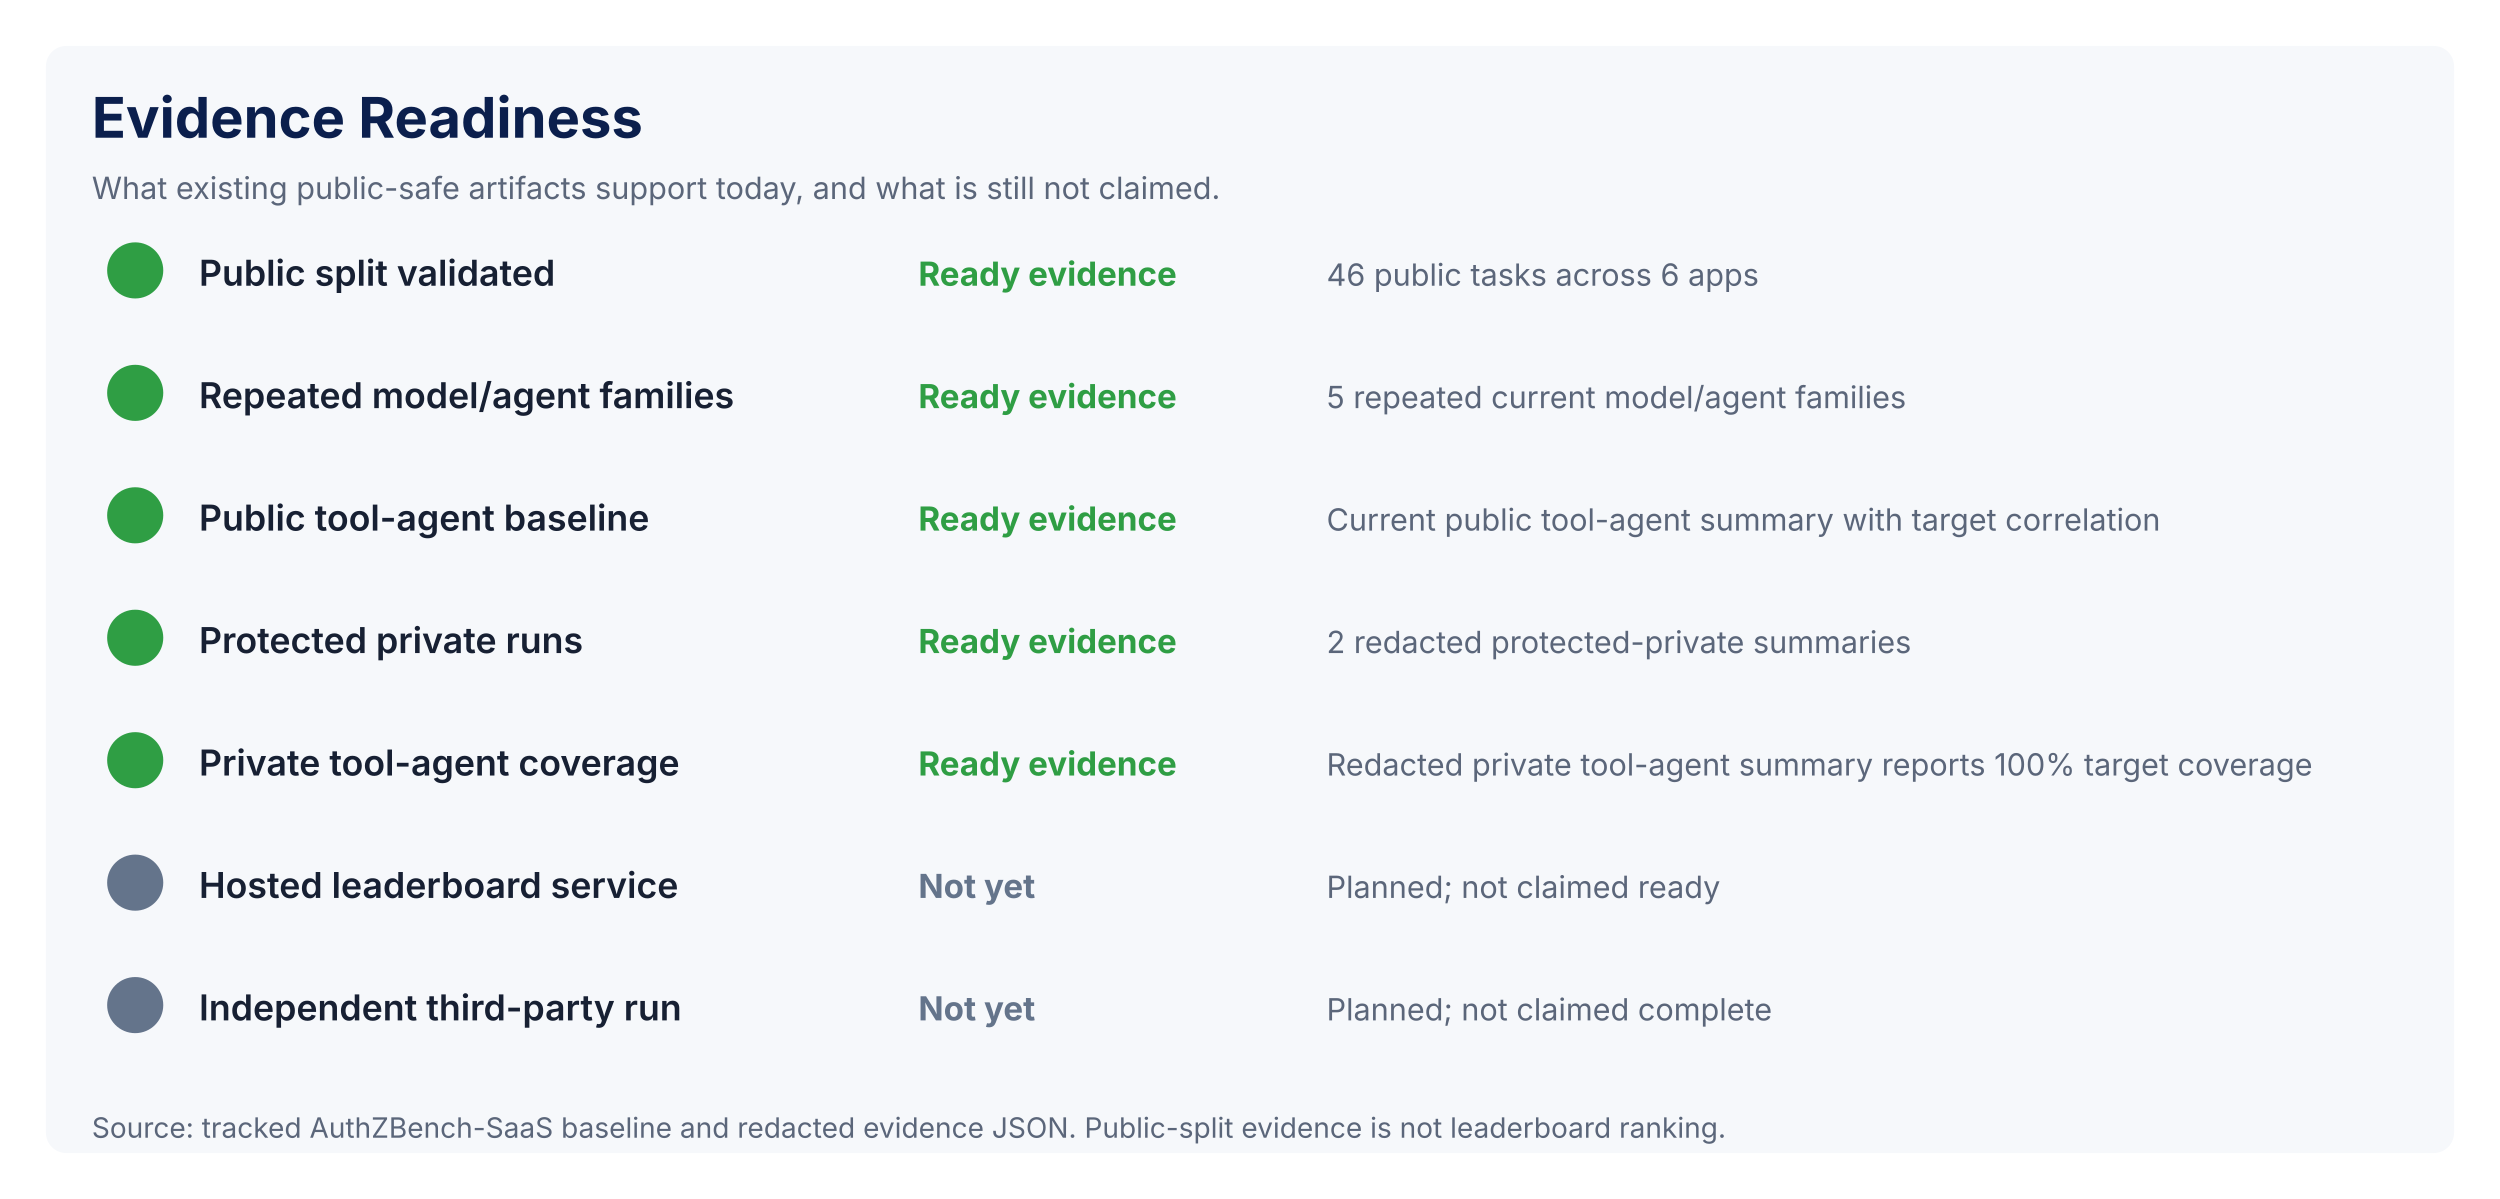
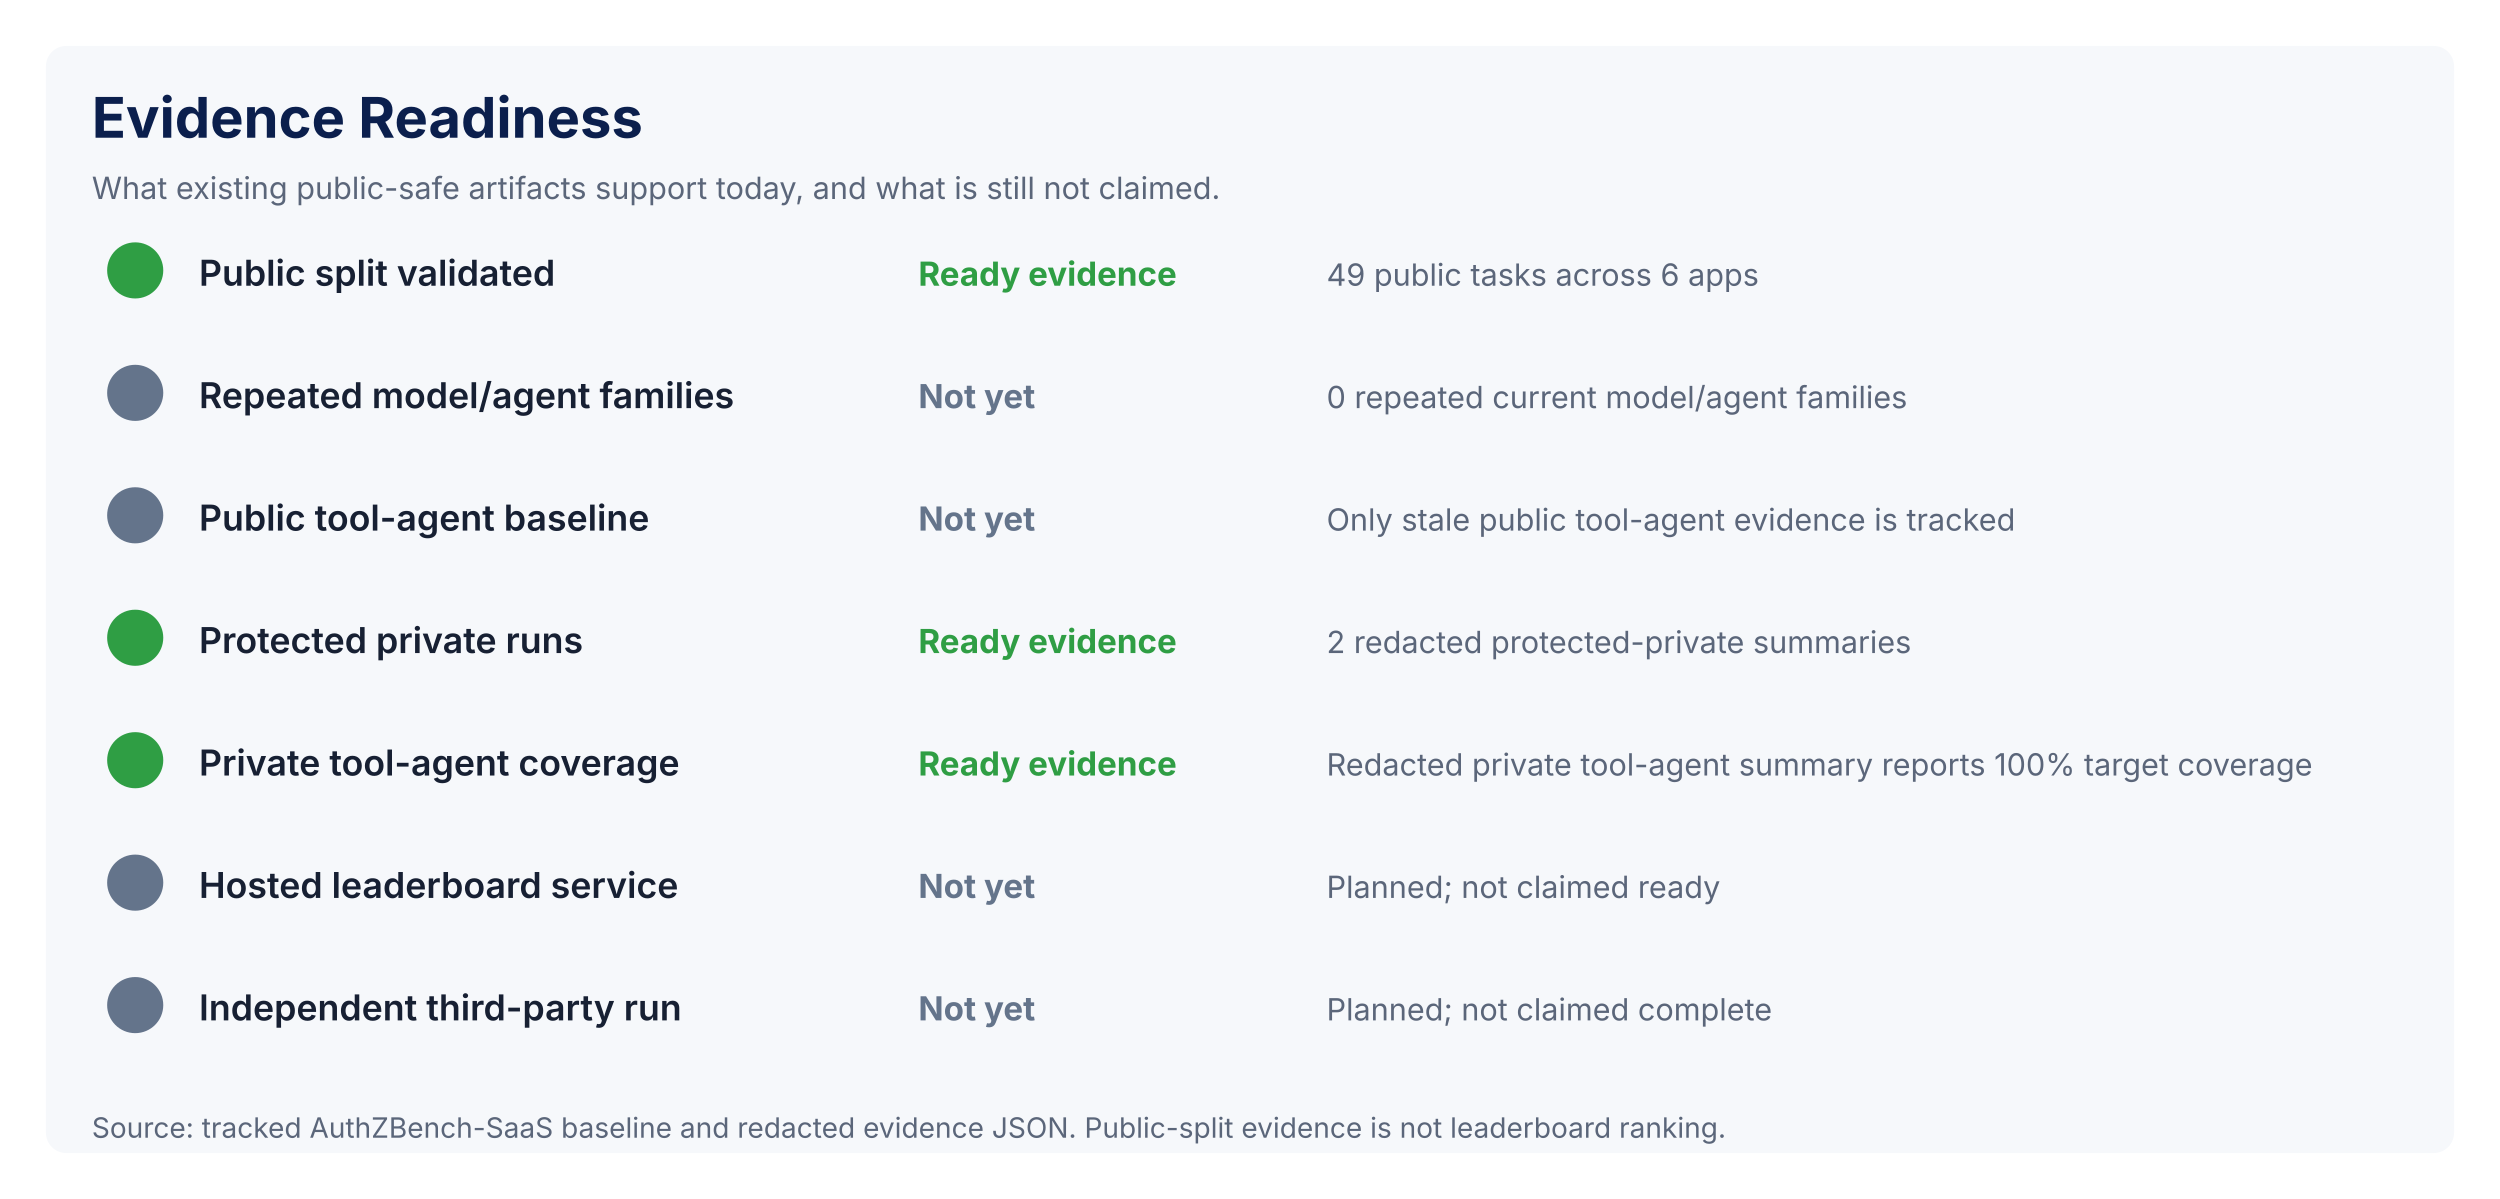
<svg xmlns="http://www.w3.org/2000/svg" width="980" height="470" viewBox="0 0 980 470" role="img" aria-labelledby="title desc">
  <rect x="0.0" y="0.0" width="980.0" height="470.0" rx="0" fill="#ffffff" />
  <rect x="18.0" y="18.0" width="944.0" height="434.0" rx="8" fill="#f6f8fb" />
  <text x="36.0" y="54.0" fill="#0b1f4d" font-family="Inter, Arial, sans-serif" font-size="22" font-weight="700">Evidence Readiness</text>
  <text x="36.0" y="78.0" fill="#5b667a" font-family="Inter, Arial, sans-serif" font-size="12" font-weight="400">What existing public-safe artifacts support today, and what is still not claimed.</text>
  <rect x="42.0" y="95.0" width="22.0" height="22.0" rx="11" fill="#2f9e44" />
  <text x="78.0" y="112.0" fill="#172033" font-family="Inter, Arial, sans-serif" font-size="14" font-weight="600">Public split validated</text>
  <text x="360.0" y="112.0" fill="#2f9e44" font-family="Inter, Arial, sans-serif" font-size="13" font-weight="700">Ready evidence</text>
-   <text x="520.0" y="112.0" fill="#5b667a" font-family="Inter, Arial, sans-serif" font-size="12" font-weight="400">46 public tasks across 6 apps</text>
-   <rect x="42.0" y="143.0" width="22.0" height="22.0" rx="11" fill="#2f9e44" />
+   <text x="520.0" y="112.0" fill="#5b667a" font-family="Inter, Arial, sans-serif" font-size="12" font-weight="400">49 public tasks across 6 apps</text>
+   <rect x="42.0" y="143.0" width="22.0" height="22.0" rx="11" fill="#64748b" />
  <text x="78.0" y="160.0" fill="#172033" font-family="Inter, Arial, sans-serif" font-size="14" font-weight="600">Repeated model/agent families</text>
-   <text x="360.0" y="160.0" fill="#2f9e44" font-family="Inter, Arial, sans-serif" font-size="13" font-weight="700">Ready evidence</text>
-   <text x="520.0" y="160.0" fill="#5b667a" font-family="Inter, Arial, sans-serif" font-size="12" font-weight="400">5 repeated current model/agent families</text>
-   <rect x="42.0" y="191.0" width="22.0" height="22.0" rx="11" fill="#2f9e44" />
+   <text x="360.0" y="160.0" fill="#64748b" font-family="Inter, Arial, sans-serif" font-size="13" font-weight="700">Not yet</text>
+   <text x="520.0" y="160.0" fill="#5b667a" font-family="Inter, Arial, sans-serif" font-size="12" font-weight="400">0 repeated current model/agent families</text>
+   <rect x="42.0" y="191.0" width="22.0" height="22.0" rx="11" fill="#64748b" />
  <text x="78.0" y="208.0" fill="#172033" font-family="Inter, Arial, sans-serif" font-size="14" font-weight="600">Public tool-agent baseline</text>
-   <text x="360.0" y="208.0" fill="#2f9e44" font-family="Inter, Arial, sans-serif" font-size="13" font-weight="700">Ready evidence</text>
-   <text x="520.0" y="208.0" fill="#5b667a" font-family="Inter, Arial, sans-serif" font-size="12" font-weight="400">Current public tool-agent summary with target correlation</text>
+   <text x="360.0" y="208.0" fill="#64748b" font-family="Inter, Arial, sans-serif" font-size="13" font-weight="700">Not yet</text>
+   <text x="520.0" y="208.0" fill="#5b667a" font-family="Inter, Arial, sans-serif" font-size="12" font-weight="400">Only stale public tool-agent evidence is tracked</text>
  <rect x="42.0" y="239.0" width="22.0" height="22.0" rx="11" fill="#2f9e44" />
  <text x="78.0" y="256.0" fill="#172033" font-family="Inter, Arial, sans-serif" font-size="14" font-weight="600">Protected private runs</text>
  <text x="360.0" y="256.0" fill="#2f9e44" font-family="Inter, Arial, sans-serif" font-size="13" font-weight="700">Ready evidence</text>
  <text x="520.0" y="256.0" fill="#5b667a" font-family="Inter, Arial, sans-serif" font-size="12" font-weight="400">2 redacted protected-private summaries</text>
  <rect x="42.0" y="287.0" width="22.0" height="22.0" rx="11" fill="#2f9e44" />
  <text x="78.0" y="304.0" fill="#172033" font-family="Inter, Arial, sans-serif" font-size="14" font-weight="600">Private tool-agent coverage</text>
  <text x="360.0" y="304.0" fill="#2f9e44" font-family="Inter, Arial, sans-serif" font-size="13" font-weight="700">Ready evidence</text>
  <text x="520.0" y="304.0" fill="#5b667a" font-family="Inter, Arial, sans-serif" font-size="12" font-weight="400">Redacted private tool-agent summary reports 100% target coverage</text>
  <rect x="42.0" y="335.0" width="22.0" height="22.0" rx="11" fill="#64748b" />
  <text x="78.0" y="352.0" fill="#172033" font-family="Inter, Arial, sans-serif" font-size="14" font-weight="600">Hosted leaderboard service</text>
  <text x="360.0" y="352.0" fill="#64748b" font-family="Inter, Arial, sans-serif" font-size="13" font-weight="700">Not yet</text>
  <text x="520.0" y="352.0" fill="#5b667a" font-family="Inter, Arial, sans-serif" font-size="12" font-weight="400">Planned; not claimed ready</text>
  <rect x="42.0" y="383.0" width="22.0" height="22.0" rx="11" fill="#64748b" />
  <text x="78.0" y="400.0" fill="#172033" font-family="Inter, Arial, sans-serif" font-size="14" font-weight="600">Independent third-party run</text>
  <text x="360.0" y="400.0" fill="#64748b" font-family="Inter, Arial, sans-serif" font-size="13" font-weight="700">Not yet</text>
  <text x="520.0" y="400.0" fill="#5b667a" font-family="Inter, Arial, sans-serif" font-size="12" font-weight="400">Planned; not claimed complete</text>
  <text x="36.0" y="446.0" fill="#5b667a" font-family="Inter, Arial, sans-serif" font-size="11" font-weight="400">Source: tracked AuthZBench-SaaS baseline and redacted evidence JSON. Public-split evidence is not leaderboard ranking.</text>
</svg>
